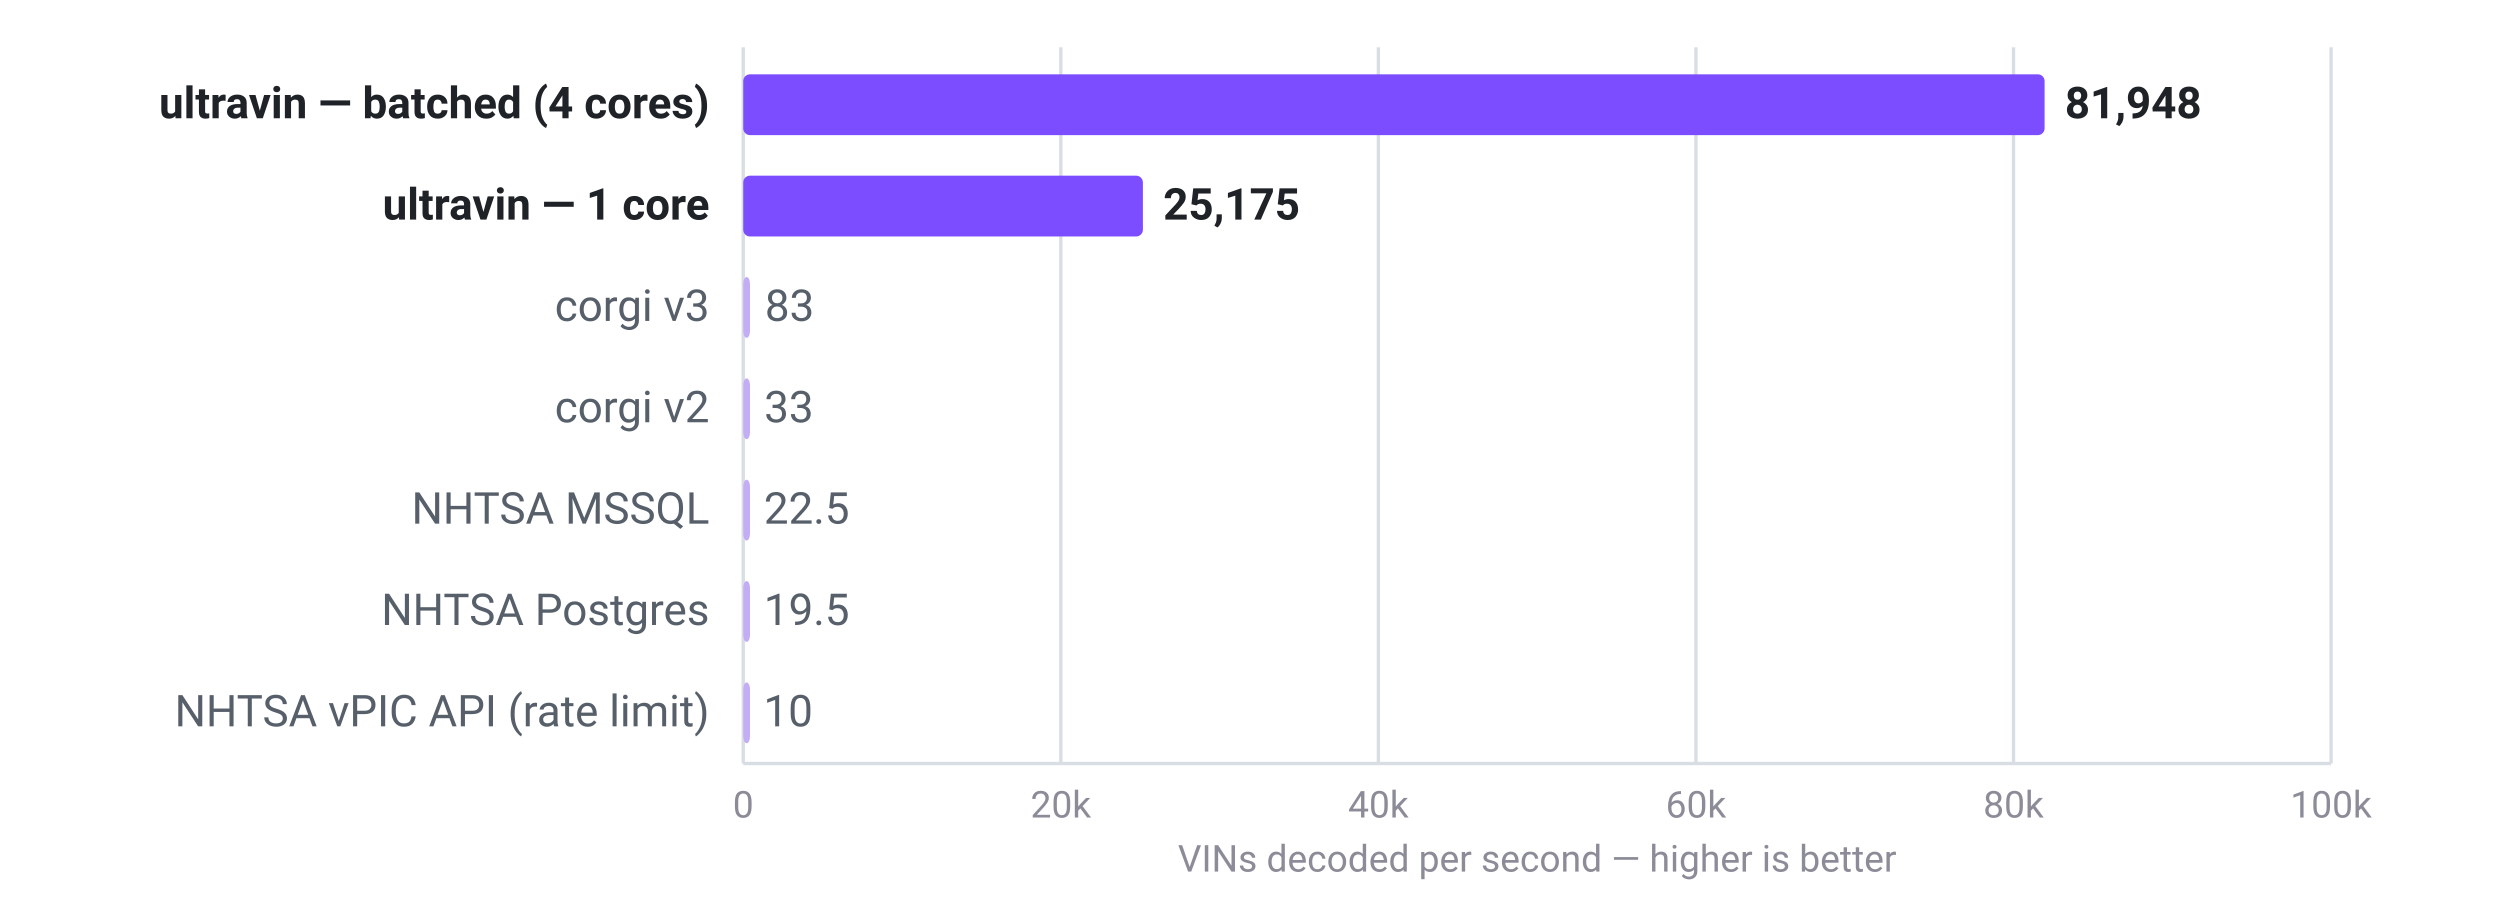
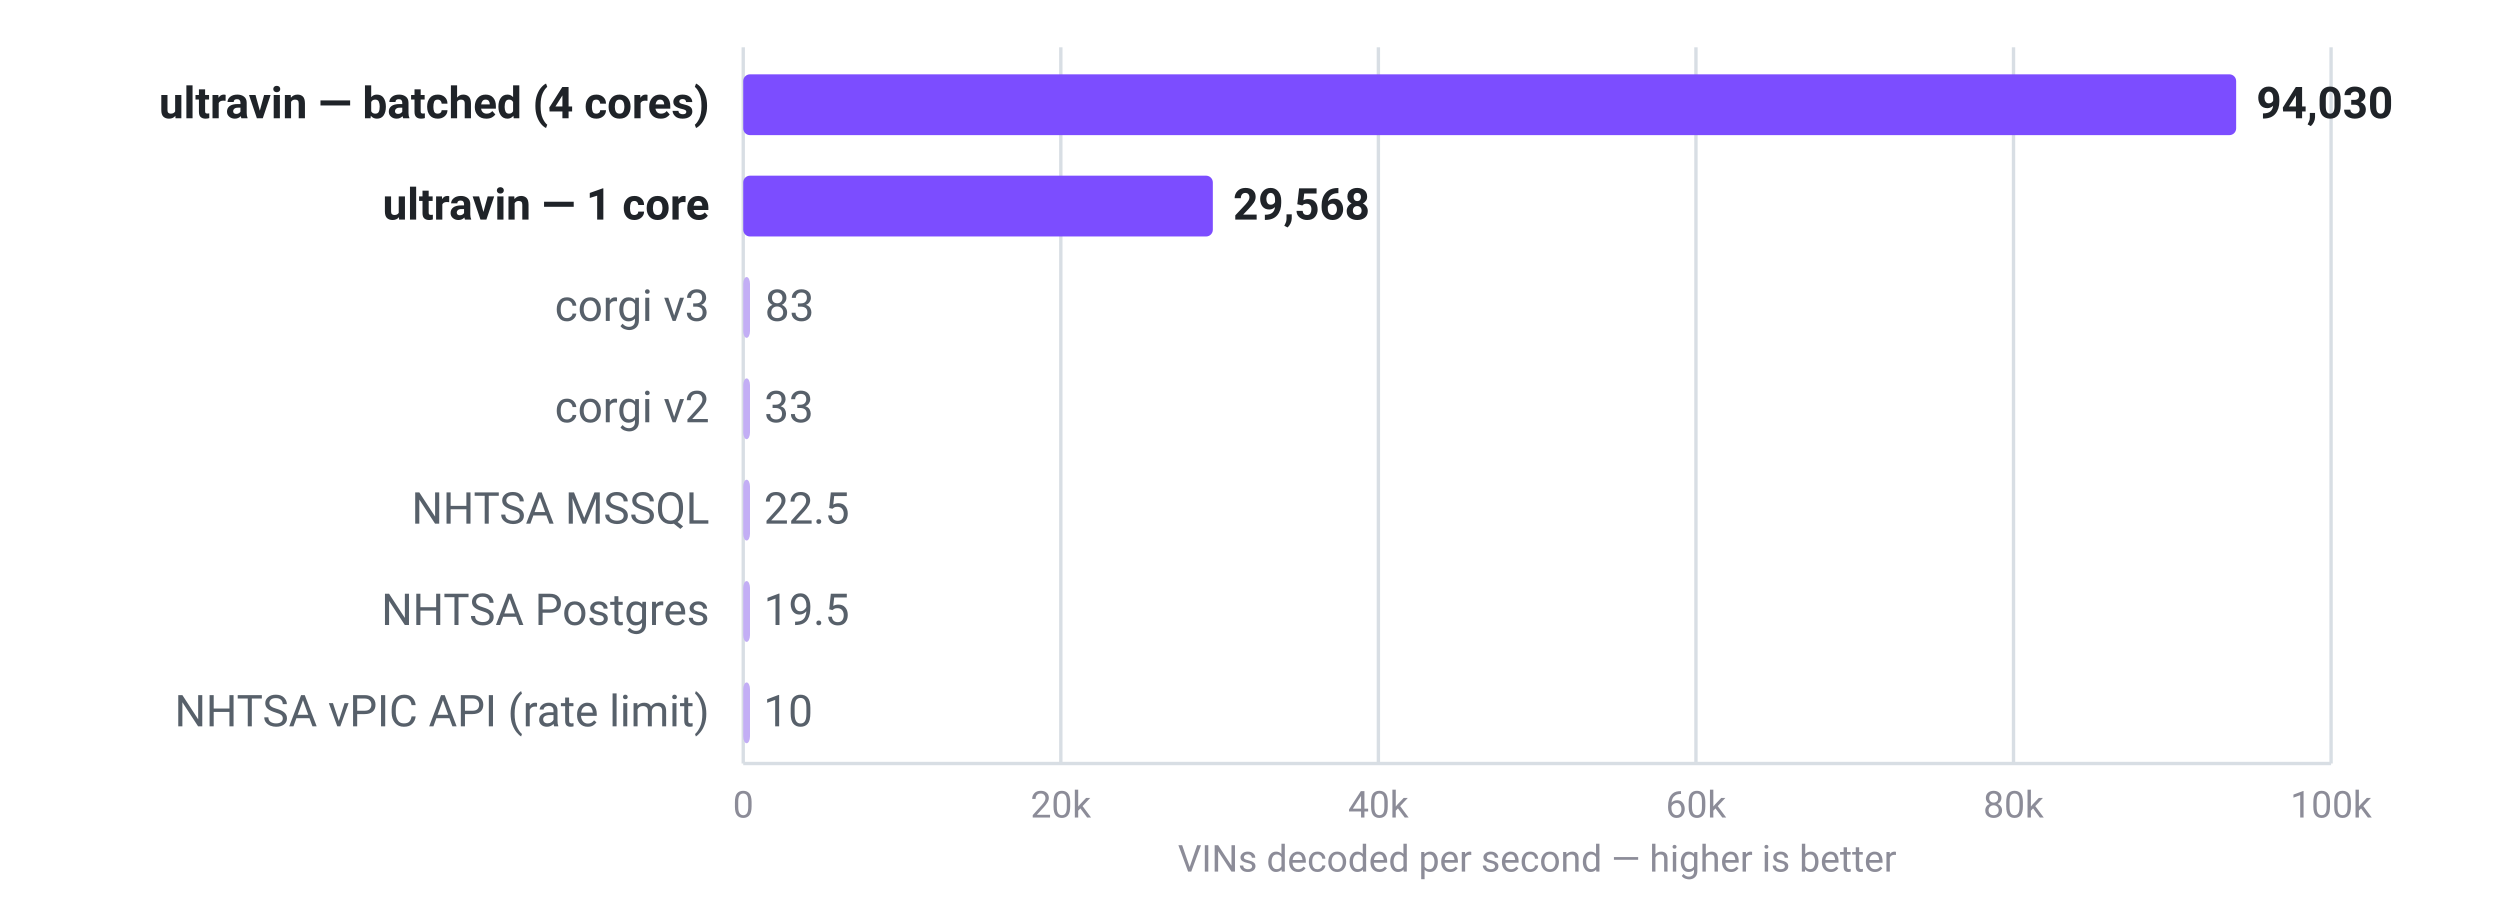
<svg xmlns="http://www.w3.org/2000/svg" viewBox="0 0 740 268" font-family="-apple-system, BlinkMacSystemFont, 'Segoe UI', Roboto, Helvetica, Arial, sans-serif">
  <style>.label{fill:#57606a;font-size:13px}.value{fill:#57606a;font-size:13px}.strong{fill:#1f2328;font-weight:700}.axis{fill:#8c8c98;font-size:11px}.grid{stroke:#d8dee4;stroke-width:1}.bar{fill:#c3aef5}.bar-hi{fill:#7c4dff}@media(prefers-color-scheme:dark){.label,.value{fill:#9198a1}.strong{fill:#f0f6fc}.axis{fill:#7d8590}.grid{stroke:#30363d}.bar{fill:#6b5bb0}.bar-hi{fill:#a786ff}}</style>
  <line class="grid" x1="220.0" y1="14" x2="220.0" y2="226" />
  <line class="grid" x1="314.0" y1="14" x2="314.0" y2="226" />
  <line class="grid" x1="408.0" y1="14" x2="408.0" y2="226" />
  <line class="grid" x1="502.0" y1="14" x2="502.0" y2="226" />
  <line class="grid" x1="596.0" y1="14" x2="596.0" y2="226" />
  <line class="grid" x1="690.0" y1="14" x2="690.0" y2="226" />
  <text class="label strong" x="210" y="35.0" text-anchor="end">ultravin — batched (4 cores)</text>
-   <rect class="bar-hi" x="220" y="22.0" width="385.2" height="18" rx="2" />
-   <text class="value strong" x="611.2" y="35.0">81,948</text>
+   <rect class="bar-hi" x="220" y="22.0" width="441.9" height="18" rx="2" />
+   <text class="value strong" x="667.9" y="35.0">94,030</text>
  <text class="label strong" x="210" y="65.0" text-anchor="end">ultravin — 1 core</text>
-   <rect class="bar-hi" x="220" y="52.0" width="118.3" height="18" rx="2" />
-   <text class="value strong" x="344.3" y="65.0">25,175</text>
+   <rect class="bar-hi" x="220" y="52.0" width="139.0" height="18" rx="2" />
+   <text class="value strong" x="365.0" y="65.0">29,568</text>
  <text class="label" x="210" y="95.0" text-anchor="end">corgi v3</text>
  <rect class="bar" x="220" y="82.0" width="2.0" height="18" rx="2" />
  <text class="value" x="226.4" y="95.0">83</text>
  <text class="label" x="210" y="125.0" text-anchor="end">corgi v2</text>
  <rect class="bar" x="220" y="112.0" width="2.0" height="18" rx="2" />
  <text class="value" x="226.2" y="125.0">33</text>
  <text class="label" x="210" y="155.0" text-anchor="end">NHTSA MSSQL</text>
  <rect class="bar" x="220" y="142.0" width="2.0" height="18" rx="2" />
  <text class="value" x="226.1" y="155.0">22.5</text>
  <text class="label" x="210" y="185.0" text-anchor="end">NHTSA Postgres</text>
  <rect class="bar" x="220" y="172.0" width="2.0" height="18" rx="2" />
  <text class="value" x="226.1" y="185.0">19.5</text>
  <text class="label" x="210" y="215.0" text-anchor="end">NHTSA vPIC API (rate limit)</text>
  <rect class="bar" x="220" y="202.0" width="2.0" height="18" rx="2" />
  <text class="value" x="226.0" y="215.0">10</text>
  <line class="grid" x1="220" y1="226" x2="690" y2="226" />
  <text class="axis" x="220.0" y="242" text-anchor="middle">0</text>
  <text class="axis" x="314.0" y="242" text-anchor="middle">20k</text>
  <text class="axis" x="408.0" y="242" text-anchor="middle">40k</text>
  <text class="axis" x="502.0" y="242" text-anchor="middle">60k</text>
  <text class="axis" x="596.0" y="242" text-anchor="middle">80k</text>
  <text class="axis" x="690.0" y="242" text-anchor="middle">100k</text>
  <text class="axis" x="455.0" y="258" text-anchor="middle">VINs decoded per second — higher is better</text>
</svg>
